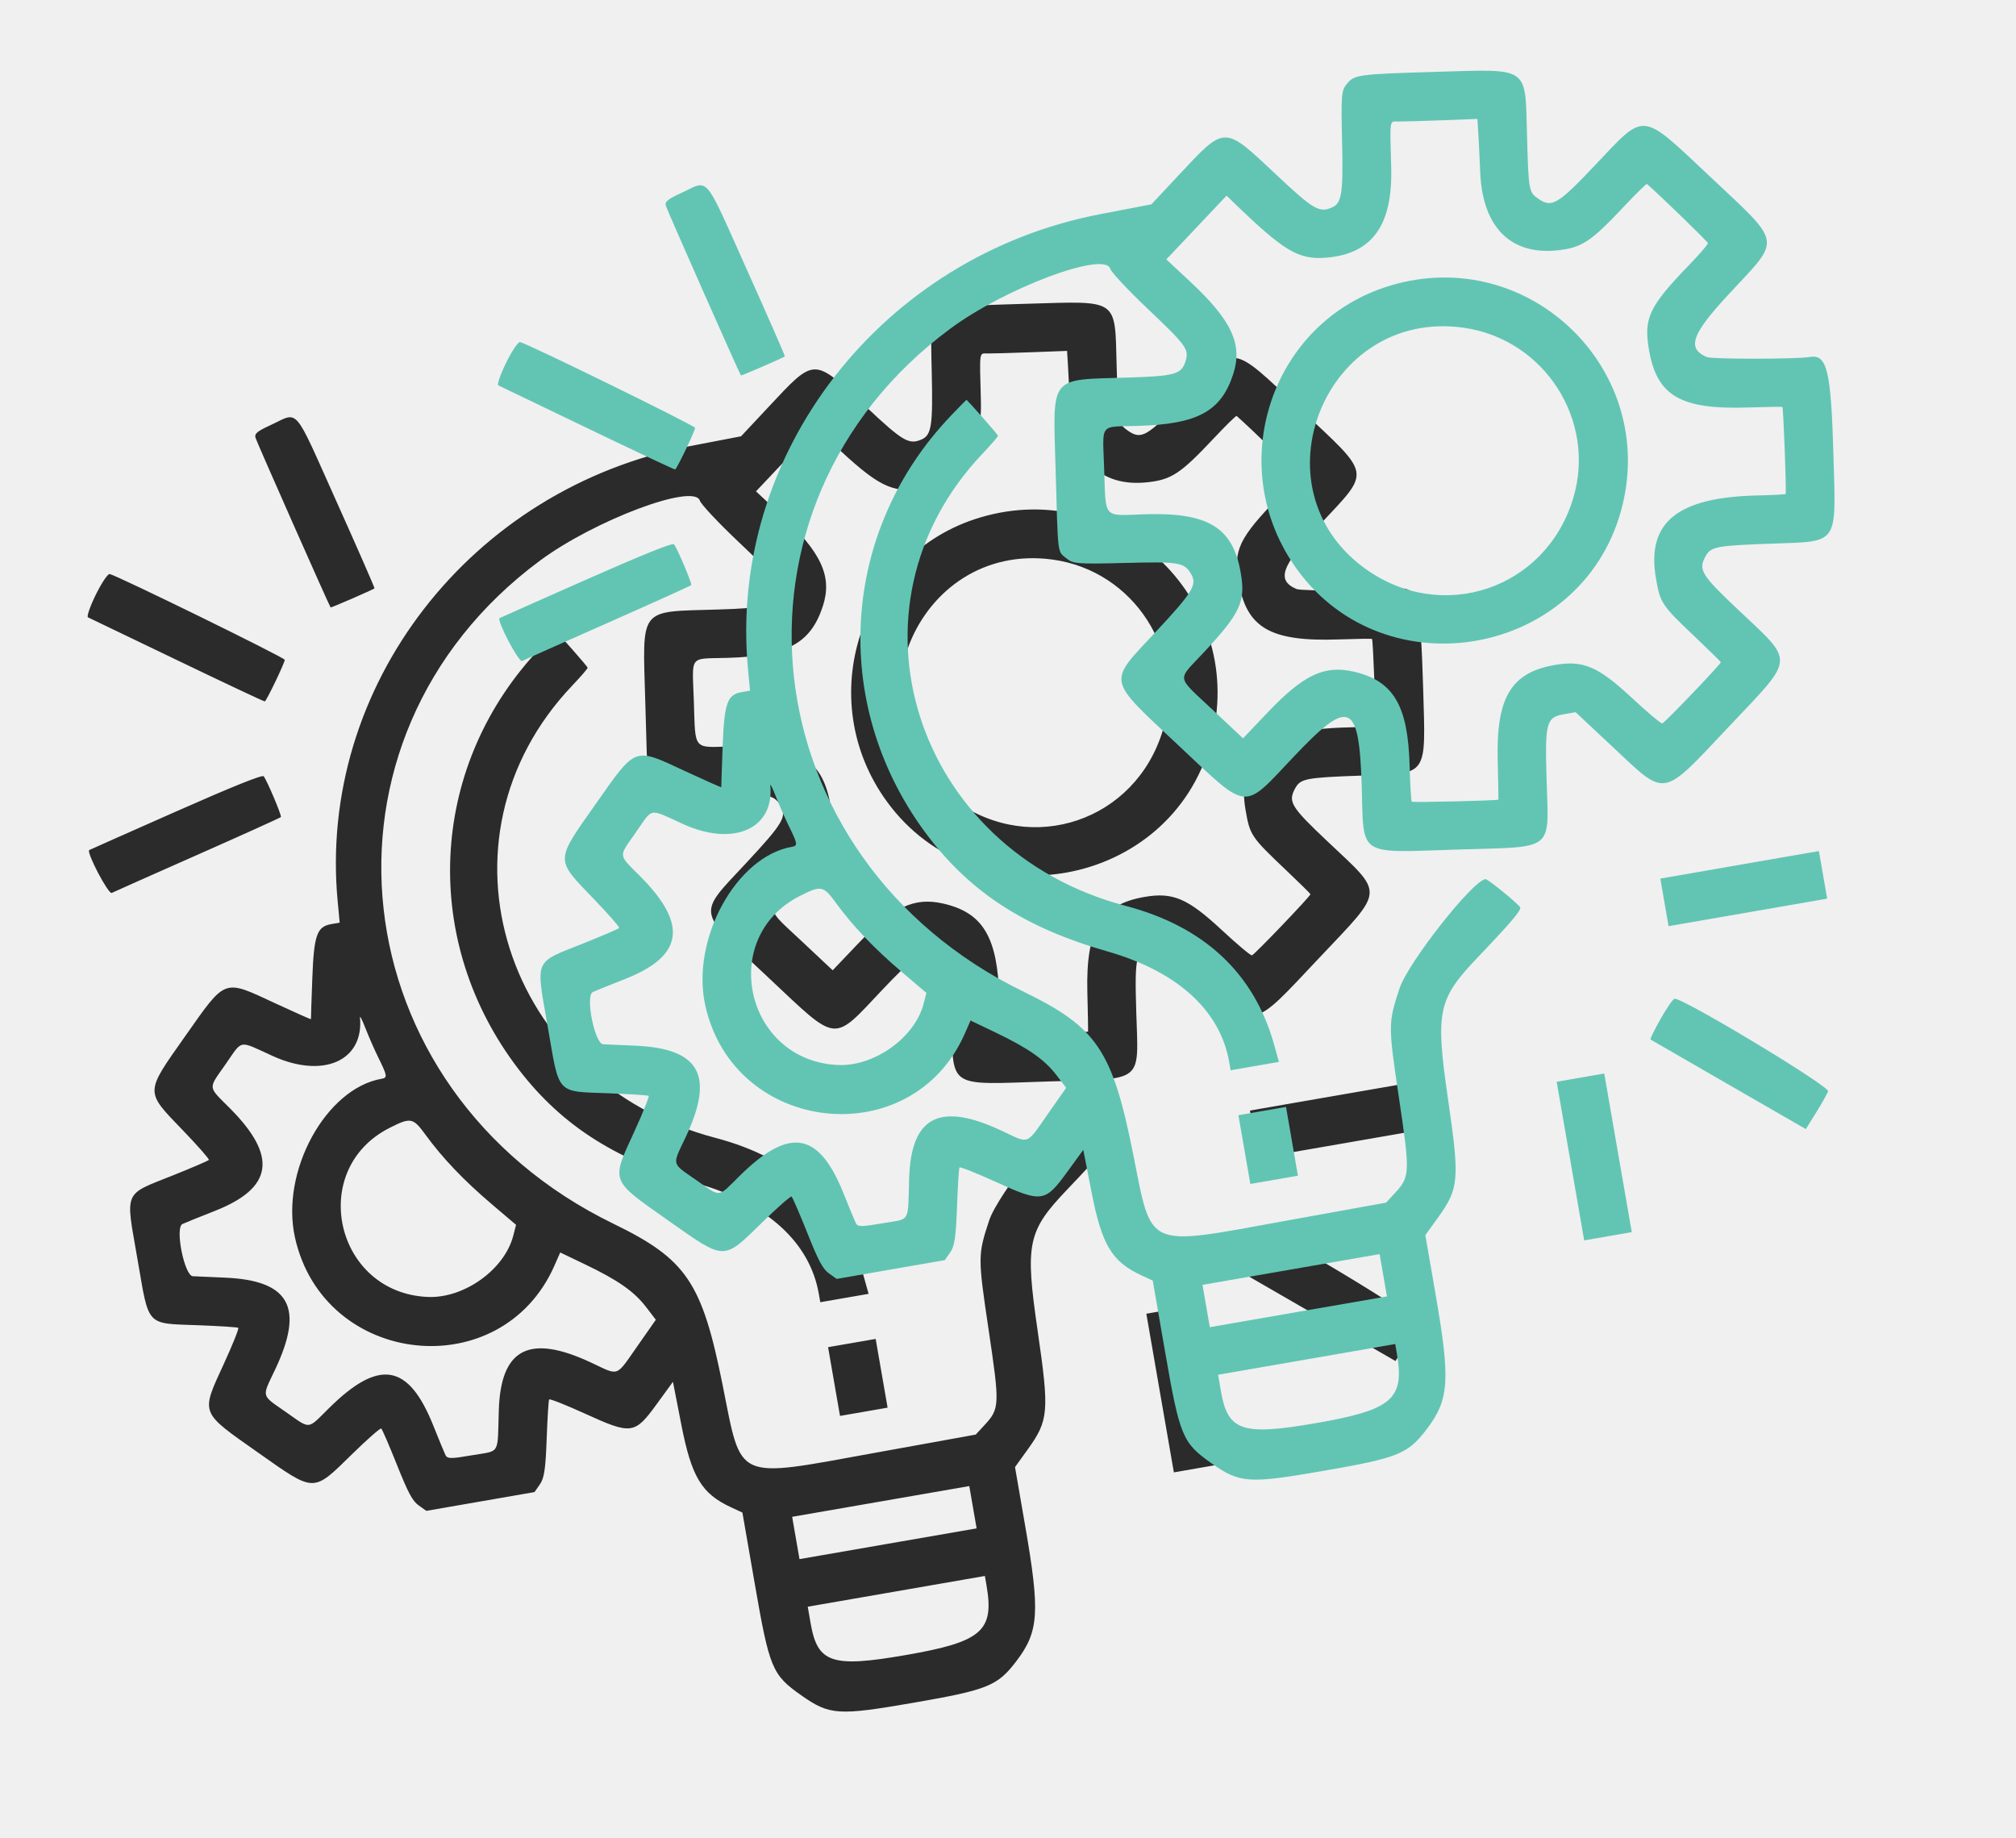
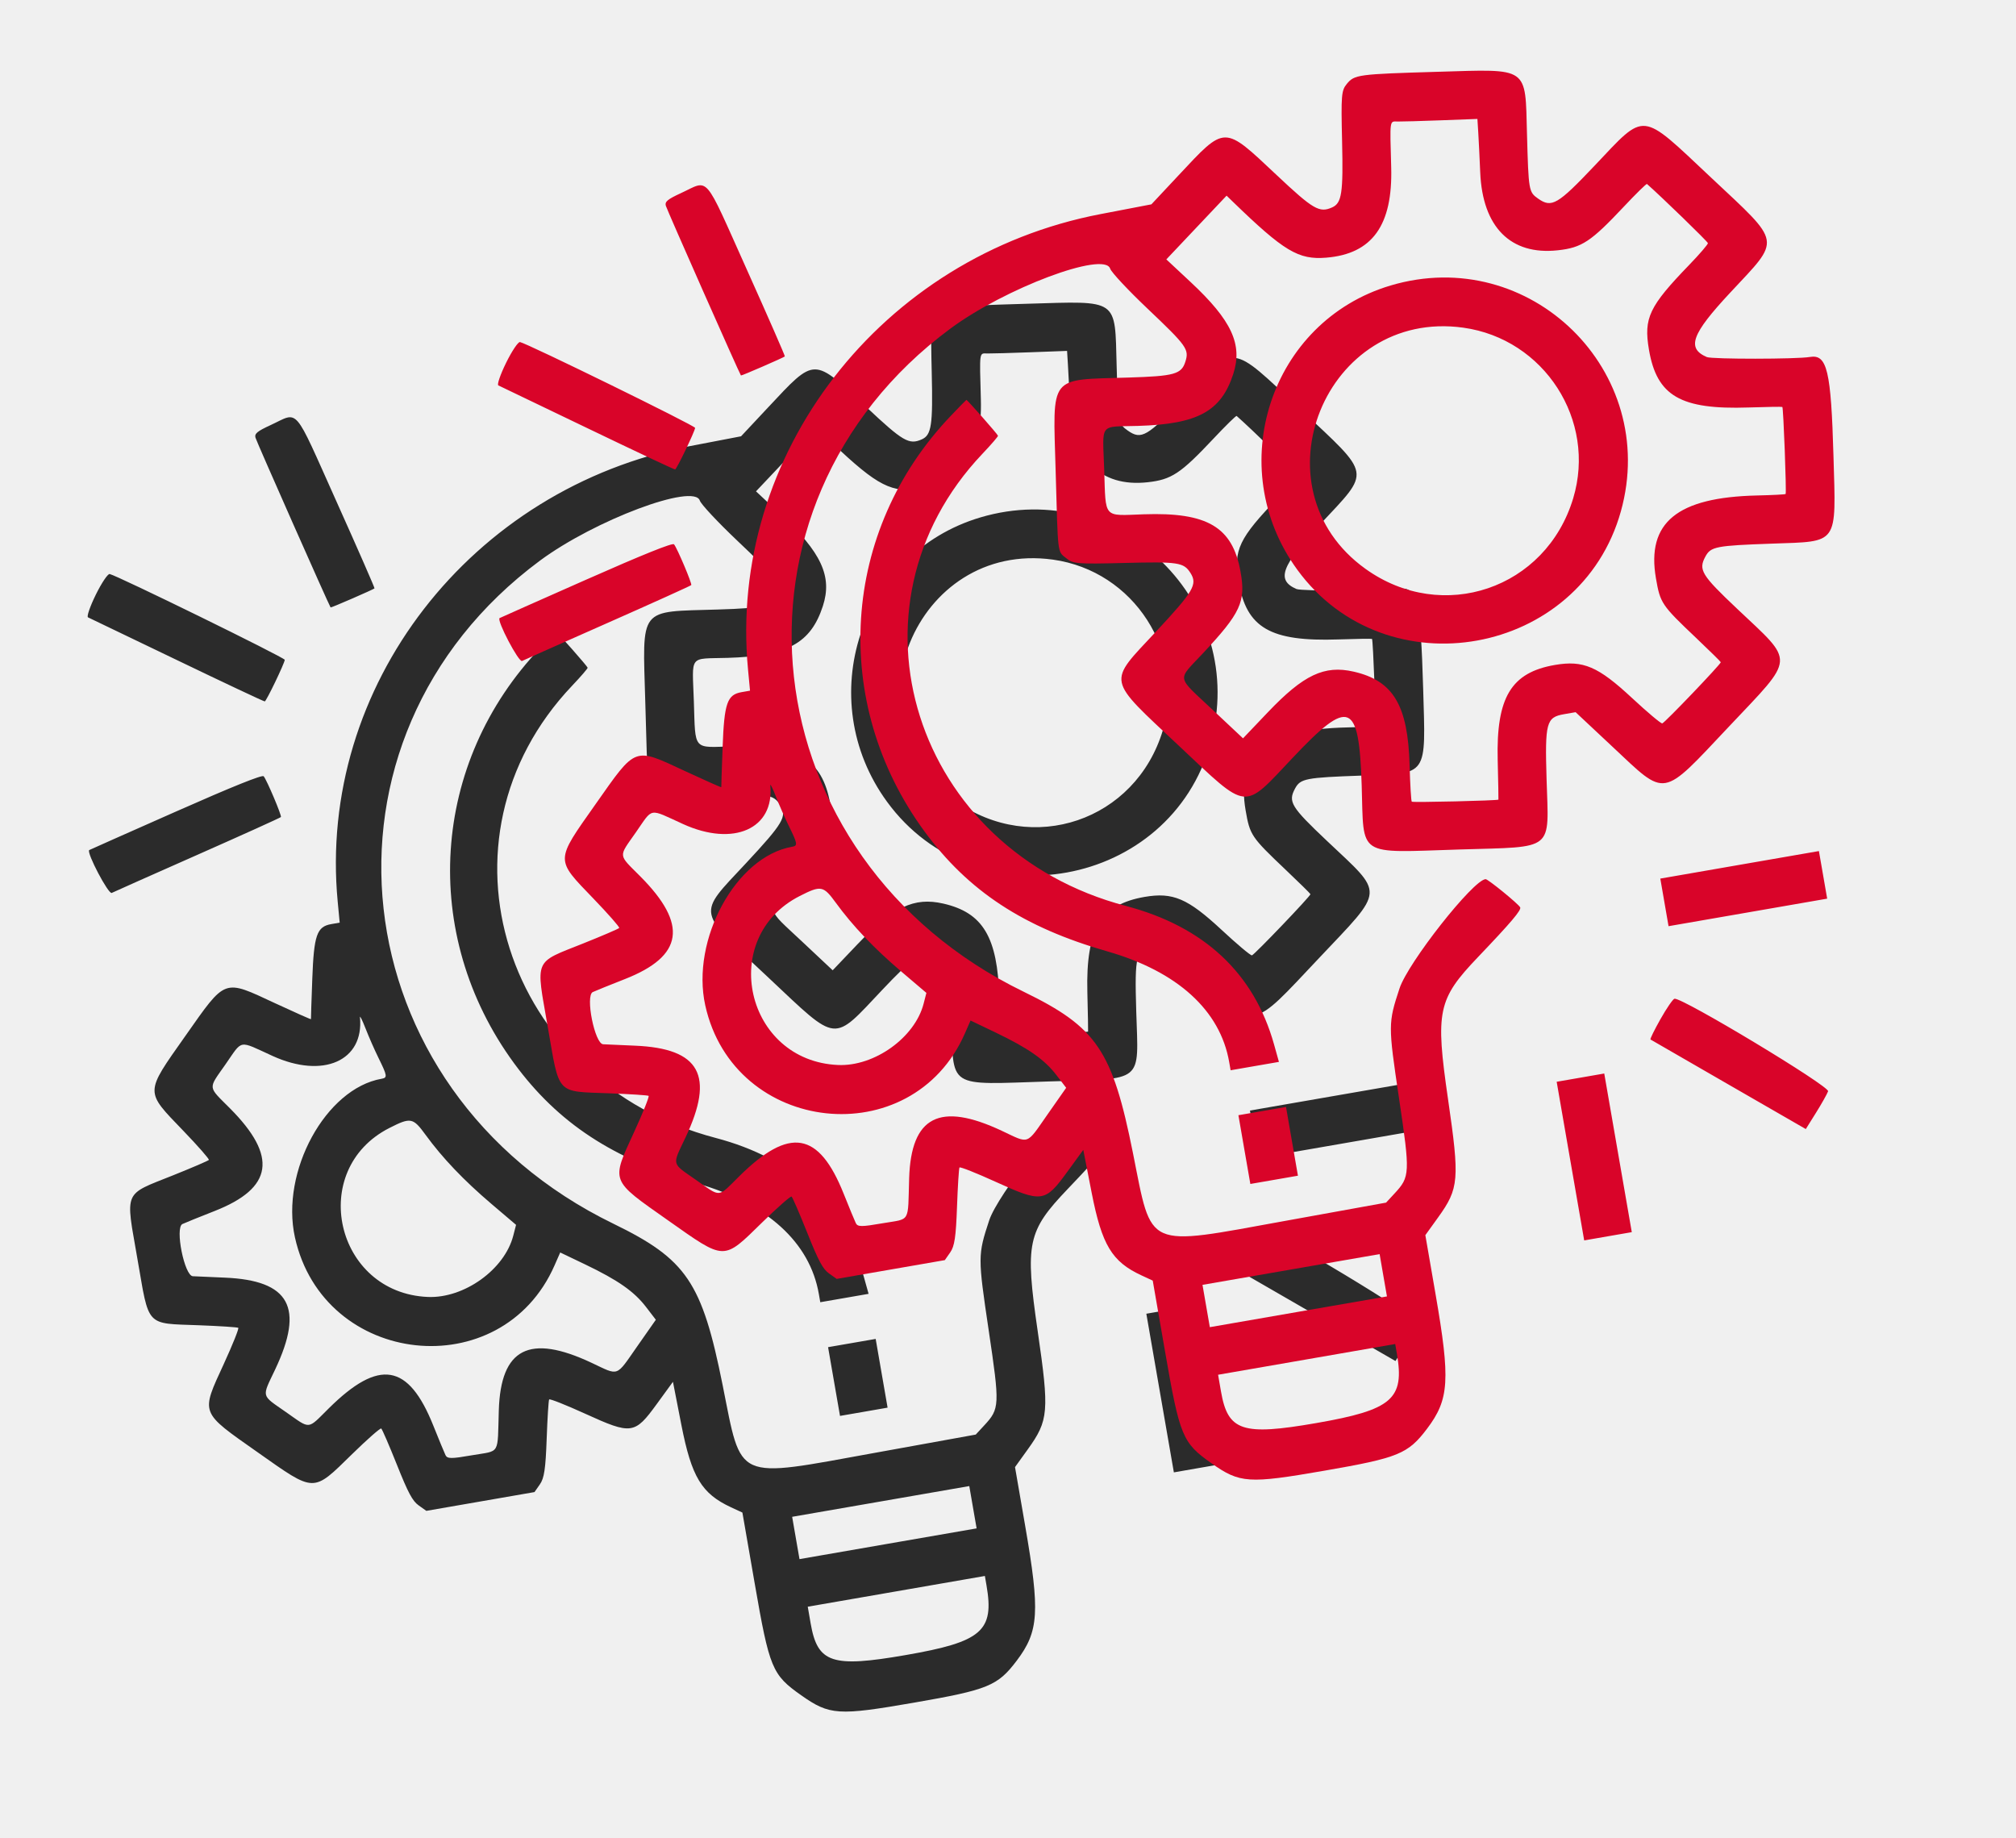
<svg xmlns="http://www.w3.org/2000/svg" width="113" height="103" viewBox="0 0 113 103" fill="none">
  <g clip-path="url(#clip0_4_3)">
    <path fill-rule="evenodd" clip-rule="evenodd" d="M15.164 23.826C14.415 24.171 14.259 24.302 14.32 24.53C14.378 24.747 18.443 33.93 18.531 34.044C18.553 34.073 20.933 33.038 20.992 32.975C21.012 32.953 20.052 30.76 18.858 28.102C16.401 22.632 16.787 23.079 15.164 23.826ZM52.489 17.705C52.186 18.074 52.165 18.33 52.226 20.918C52.294 23.825 52.211 24.382 51.668 24.624C50.955 24.943 50.612 24.743 48.557 22.811C45.564 19.997 45.71 19.996 43.046 22.841L41.538 24.452L38.688 24.999C26.382 27.359 17.781 38.474 18.929 50.534L19.04 51.709L18.57 51.791C17.759 51.931 17.595 52.404 17.504 54.863C17.459 56.08 17.425 57.095 17.43 57.119C17.434 57.143 16.527 56.74 15.415 56.224C12.501 54.869 12.683 54.803 10.387 58.063C8.104 61.304 8.108 61.122 10.274 63.374C11.095 64.227 11.74 64.962 11.707 65.008C11.675 65.054 10.764 65.445 9.683 65.878C6.894 66.993 7.029 66.674 7.701 70.543C8.372 74.413 8.137 74.159 11.147 74.274C12.313 74.318 13.306 74.383 13.355 74.418C13.404 74.452 13.042 75.357 12.55 76.429C11.248 79.264 11.186 79.102 14.435 81.389C17.683 83.677 17.509 83.674 19.74 81.493C20.583 80.668 21.316 80.024 21.369 80.061C21.421 80.098 21.817 81.013 22.249 82.095C22.874 83.663 23.121 84.125 23.465 84.369L23.897 84.676L26.928 84.15L29.959 83.624L30.262 83.19C30.504 82.844 30.581 82.326 30.642 80.639C30.684 79.475 30.747 78.482 30.781 78.432C30.816 78.382 31.724 78.742 32.798 79.231C35.402 80.417 35.573 80.394 36.819 78.681L37.72 77.443L38.191 79.855C38.764 82.78 39.325 83.711 40.979 84.478L41.613 84.772L42.303 88.747C43.129 93.507 43.277 93.864 44.904 95.009C46.501 96.134 46.97 96.165 51.246 95.423C55.385 94.705 55.921 94.485 56.989 93.072C58.232 91.426 58.3 90.349 57.464 85.525L56.893 82.224L57.611 81.226C58.779 79.602 58.82 79.113 58.165 74.608C57.448 69.668 57.587 69.005 59.84 66.644C61.708 64.686 62.288 64.001 62.208 63.852C62.099 63.649 60.397 62.262 60.269 62.272C59.564 62.324 55.921 66.95 55.445 68.397C54.806 70.338 54.806 70.44 55.417 74.551C56.045 78.778 56.038 78.949 55.164 79.891L54.692 80.401L49.057 81.421C41.114 82.859 41.596 83.073 40.504 77.624C39.348 71.856 38.48 70.576 34.377 68.581C18.984 61.096 16.804 41.396 30.264 31.422C33.328 29.152 38.909 27.058 39.227 28.058C39.291 28.257 40.229 29.262 41.314 30.291C43.532 32.395 43.661 32.577 43.443 33.27C43.221 33.972 42.83 34.081 40.25 34.16C35.744 34.299 36.018 33.95 36.17 39.373C36.305 44.219 36.263 43.873 36.769 44.289C37.145 44.599 37.382 44.618 39.981 44.552C43.055 44.473 43.351 44.518 43.729 45.115C44.132 45.752 43.907 46.134 41.797 48.397C39.058 51.335 38.979 50.947 43.106 54.823C47.013 58.493 46.638 58.456 49.468 55.46C52.637 52.104 53.175 52.32 53.324 57.008C53.453 61.092 52.991 60.789 58.828 60.609C64.192 60.444 63.81 60.753 63.688 56.676C63.592 53.494 63.671 53.2 64.665 53.027L65.315 52.914L67.377 54.846C70.44 57.715 70.084 57.776 73.903 53.729C77.663 49.744 77.631 50.203 74.366 47.116C72.362 45.221 72.189 44.936 72.59 44.193C72.891 43.634 73.175 43.579 76.345 43.467C80.084 43.334 79.913 43.578 79.77 38.584C79.632 33.757 79.414 32.838 78.443 33.007C77.714 33.133 72.961 33.137 72.671 33.012C71.525 32.516 71.811 31.727 73.984 29.398C76.851 26.324 76.918 26.719 72.898 22.944C68.904 19.192 69.276 19.231 66.388 22.277C64.309 24.471 63.974 24.667 63.214 24.132C62.688 23.761 62.678 23.702 62.59 20.511C62.486 16.692 62.745 16.872 57.577 17.024C53.103 17.156 52.921 17.18 52.489 17.705ZM57.784 19.742L59.811 19.666L59.858 20.427C59.885 20.846 59.934 21.854 59.969 22.668C60.1 25.733 61.675 27.314 64.315 27.029C65.663 26.883 66.173 26.546 68.021 24.58C68.702 23.855 69.285 23.284 69.316 23.312C70.13 24.027 72.72 26.541 72.731 26.627C72.739 26.692 72.268 27.24 71.684 27.845C69.434 30.174 69.126 30.82 69.425 32.59C69.866 35.195 71.196 35.967 75.021 35.837C76.022 35.803 76.87 35.79 76.903 35.808C76.963 35.841 77.142 40.594 77.087 40.686C77.072 40.712 76.353 40.749 75.491 40.769C71.006 40.87 69.278 42.287 69.819 45.417C70.06 46.808 70.13 46.912 72.066 48.749C72.823 49.468 73.448 50.082 73.453 50.114C73.47 50.209 70.315 53.506 70.173 53.543C70.101 53.561 69.338 52.92 68.476 52.118C66.574 50.35 65.745 49.994 64.156 50.267C61.701 50.689 60.861 52.085 60.948 55.598C60.978 56.8 60.996 57.798 60.989 57.815C60.963 57.871 56.2 57.984 56.132 57.93C56.096 57.901 56.041 56.989 56.011 55.902C55.918 52.523 55.097 51.148 52.87 50.641C51.231 50.267 50.065 50.82 48.068 52.916L46.673 54.38L44.968 52.779C42.911 50.846 42.969 51.173 44.407 49.636C46.551 47.345 46.837 46.725 46.532 45.031C46.083 42.533 44.673 41.7 41.108 41.824C38.805 41.904 38.986 42.109 38.892 39.323C38.803 36.643 38.576 36.937 40.785 36.87C44.134 36.77 45.442 36.059 46.123 33.967C46.665 32.306 46.041 30.959 43.731 28.803L42.375 27.538L44.063 25.752L45.752 23.966L46.092 24.295C48.974 27.087 49.777 27.568 51.337 27.441C53.916 27.23 55.069 25.63 54.979 22.382C54.903 19.641 54.88 19.802 55.346 19.811C55.572 19.815 56.669 19.784 57.784 19.742ZM5.368 33.333C5.044 33.993 4.848 34.563 4.934 34.6C5.02 34.638 7.265 35.716 9.924 36.997C12.584 38.277 14.796 39.319 14.841 39.311C14.93 39.295 15.943 37.189 15.962 36.98C15.973 36.863 6.565 32.254 6.147 32.171C6.043 32.151 5.692 32.673 5.368 33.333ZM54.947 29C48.2 31.007 45.519 39.181 49.72 44.935C54.696 51.752 65.589 49.78 67.854 41.653C70.04 33.808 62.763 26.674 54.947 29ZM30.302 36.297C24.138 42.745 23.524 52.373 28.816 59.592C31.273 62.943 34.374 64.978 39.069 66.321C42.993 67.443 45.395 69.625 45.898 72.523L45.978 72.983L47.332 72.748L48.686 72.513L48.411 71.531C47.291 67.541 44.491 64.926 40.106 63.773C28.218 60.648 23.901 47.031 32.071 38.428C32.556 37.918 32.946 37.465 32.939 37.422C32.925 37.341 31.214 35.4 31.167 35.412C31.153 35.416 30.763 35.814 30.302 36.297ZM59.022 31.365C63.561 31.997 66.496 36.555 65.18 40.927C63.653 46.003 57.857 47.974 53.543 44.885C47.205 40.347 51.283 30.285 59.022 31.365ZM9.841 45.493C7.19 46.665 5.012 47.632 5 47.643C4.842 47.786 6.078 50.136 6.263 50.044C6.388 49.982 8.562 49.014 11.094 47.895C13.627 46.775 15.72 45.828 15.746 45.791C15.801 45.714 14.96 43.725 14.78 43.506C14.7 43.41 13.058 44.07 9.841 45.493ZM21.216 59.292C21.71 60.295 21.726 60.401 21.391 60.459C18.259 61.003 15.714 65.659 16.532 69.35C18.141 76.609 28.117 77.684 31.083 70.919L31.401 70.195L32.802 70.866C34.638 71.746 35.544 72.379 36.213 73.252L36.761 73.966L35.724 75.447C34.497 77.199 34.727 77.115 33.155 76.377C29.672 74.74 28.067 75.563 27.959 79.04C27.88 81.593 28.063 81.282 26.472 81.558C25.284 81.764 25.074 81.763 24.97 81.551C24.904 81.416 24.598 80.672 24.288 79.899C22.892 76.411 21.252 76.138 18.433 78.927C17.204 80.142 17.434 80.122 16.026 79.139C14.615 78.153 14.666 78.351 15.422 76.754C17.07 73.273 16.238 71.758 12.593 71.605C11.803 71.572 11 71.536 10.809 71.526C10.335 71.502 9.797 68.805 10.225 68.601C10.361 68.536 11.173 68.207 12.03 67.871C15.307 66.584 15.573 64.813 12.893 62.12C11.629 60.85 11.651 61.066 12.638 59.654C13.627 58.238 13.327 58.292 15.281 59.182C18.114 60.472 20.41 59.455 20.177 57.015C20.165 56.887 20.305 57.168 20.489 57.639C20.673 58.111 21 58.855 21.216 59.292ZM23.855 63.603C24.802 64.902 25.996 66.154 27.54 67.468L28.926 68.647L28.77 69.252C28.282 71.15 26.014 72.775 23.978 72.688C18.79 72.466 17.221 65.56 21.825 63.218C23.023 62.609 23.148 62.633 23.855 63.603ZM70.294 63.574L70.525 64.908L74.971 64.137L79.416 63.365L79.185 62.032L78.953 60.698L74.508 61.469L70.063 62.241L70.294 63.574ZM70.076 70.11C69.732 70.719 69.478 71.236 69.512 71.258C69.546 71.28 71.519 72.419 73.896 73.788L78.218 76.278L78.793 75.359C79.108 74.854 79.412 74.314 79.467 74.16C79.566 73.884 71.283 68.894 70.858 68.974C70.772 68.99 70.42 69.501 70.076 70.11ZM46.749 77.429L47.084 79.355L48.417 79.124L49.751 78.892L49.417 76.966L49.083 75.04L47.749 75.271L46.415 75.502L46.749 77.429ZM65.025 78.073L65.797 82.519L67.13 82.287L68.464 82.056L67.692 77.611L66.921 73.165L65.588 73.397L64.254 73.628L65.025 78.073ZM54.535 84.473L54.741 85.658L49.777 86.519L44.813 87.381L44.607 86.195L44.402 85.01L49.366 84.149L54.33 83.287L54.535 84.473ZM55.295 88.853C55.739 91.412 55.04 92.016 50.767 92.758C46.633 93.476 45.824 93.207 45.439 90.989L45.276 90.048L50.24 89.187L55.204 88.325L55.295 88.853Z" fill="#2B2B2B" />
  </g>
  <g clip-path="url(#clip1_4_3)">
-     <path fill-rule="evenodd" clip-rule="evenodd" d="M38.163 10.826C37.415 11.171 37.259 11.302 37.32 11.53C37.378 11.747 41.443 20.93 41.531 21.044C41.553 21.073 43.933 20.038 43.992 19.975C44.012 19.953 43.052 17.76 41.858 15.102C39.401 9.632 39.787 10.079 38.163 10.826ZM75.489 4.705C75.186 5.074 75.165 5.33 75.226 7.918C75.294 10.825 75.21 11.382 74.668 11.624C73.955 11.943 73.612 11.743 71.558 9.811C68.564 6.997 68.71 6.996 66.046 9.841L64.538 11.452L61.688 11.999C49.382 14.359 40.781 25.474 41.929 37.534L42.04 38.709L41.57 38.791C40.759 38.931 40.595 39.404 40.504 41.863C40.459 43.08 40.425 44.095 40.43 44.119C40.434 44.143 39.527 43.74 38.415 43.224C35.501 41.869 35.683 41.803 33.387 45.063C31.104 48.304 31.108 48.122 33.274 50.374C34.095 51.227 34.74 51.962 34.707 52.008C34.675 52.054 33.764 52.446 32.683 52.878C29.894 53.992 30.029 53.674 30.701 57.543C31.372 61.413 31.137 61.159 34.147 61.274C35.313 61.318 36.306 61.383 36.355 61.417C36.404 61.452 36.042 62.357 35.55 63.429C34.248 66.264 34.186 66.102 37.435 68.389C40.683 70.677 40.509 70.674 42.74 68.493C43.583 67.668 44.316 67.024 44.369 67.061C44.421 67.098 44.817 68.013 45.249 69.095C45.874 70.663 46.121 71.125 46.465 71.369L46.897 71.676L49.928 71.15L52.959 70.624L53.262 70.19C53.504 69.844 53.581 69.326 53.642 67.639C53.684 66.475 53.746 65.482 53.781 65.432C53.816 65.382 54.724 65.742 55.798 66.231C58.402 67.417 58.573 67.394 59.819 65.681L60.72 64.443L61.191 66.855C61.764 69.78 62.325 70.711 63.979 71.478L64.613 71.772L65.303 75.747C66.129 80.507 66.277 80.864 67.904 82.009C69.501 83.134 69.97 83.165 74.246 82.423C78.385 81.705 78.921 81.485 79.989 80.072C81.232 78.426 81.3 77.349 80.464 72.525L79.893 69.224L80.611 68.226C81.779 66.602 81.82 66.113 81.165 61.608C80.448 56.668 80.587 56.005 82.84 53.644C84.708 51.686 85.288 51.001 85.208 50.852C85.099 50.649 83.397 49.262 83.269 49.272C82.564 49.324 78.921 53.95 78.445 55.397C77.806 57.338 77.805 57.44 78.417 61.551C79.046 65.778 79.037 65.949 78.164 66.891L77.692 67.401L72.057 68.421C64.114 69.859 64.596 70.073 63.504 64.624C62.348 58.856 61.48 57.576 57.377 55.581C41.984 48.096 39.804 28.396 53.264 18.422C56.328 16.152 61.909 14.057 62.227 15.058C62.291 15.257 63.229 16.262 64.314 17.291C66.531 19.395 66.661 19.577 66.442 20.27C66.221 20.972 65.83 21.081 63.25 21.16C58.744 21.299 59.018 20.95 59.17 26.373C59.305 31.219 59.263 30.873 59.769 31.289C60.145 31.599 60.382 31.618 62.981 31.552C66.055 31.473 66.351 31.518 66.729 32.115C67.132 32.752 66.907 33.134 64.797 35.397C62.058 38.335 61.979 37.947 66.106 41.823C70.013 45.493 69.638 45.456 72.468 42.46C75.637 39.104 76.175 39.32 76.324 44.008C76.454 48.092 75.991 47.789 81.828 47.609C87.192 47.444 86.81 47.753 86.688 43.676C86.592 40.494 86.671 40.2 87.665 40.027L88.315 39.914L90.377 41.846C93.44 44.715 93.084 44.776 96.903 40.729C100.663 36.744 100.631 37.203 97.366 34.116C95.362 32.221 95.189 31.936 95.59 31.193C95.891 30.634 96.175 30.579 99.345 30.467C103.084 30.334 102.913 30.578 102.77 25.584C102.632 20.757 102.414 19.838 101.443 20.007C100.714 20.133 95.961 20.137 95.671 20.012C94.525 19.516 94.811 18.727 96.984 16.398C99.851 13.324 99.918 13.719 95.898 9.943C91.904 6.192 92.276 6.231 89.388 9.277C87.309 11.471 86.974 11.667 86.214 11.132C85.688 10.761 85.678 10.702 85.59 7.511C85.486 3.692 85.745 3.872 80.576 4.024C76.103 4.156 75.921 4.18 75.489 4.705ZM80.784 6.742L82.811 6.666L82.859 7.427C82.885 7.846 82.934 8.854 82.969 9.668C83.1 12.733 84.675 14.314 87.315 14.028C88.663 13.883 89.173 13.546 91.021 11.58C91.702 10.855 92.285 10.284 92.316 10.312C93.13 11.027 95.72 13.541 95.731 13.627C95.739 13.692 95.268 14.24 94.684 14.845C92.434 17.174 92.126 17.82 92.425 19.59C92.866 22.195 94.196 22.967 98.021 22.837C99.022 22.803 99.87 22.79 99.903 22.808C99.963 22.841 100.142 27.594 100.087 27.686C100.072 27.712 99.353 27.749 98.491 27.769C94.006 27.87 92.278 29.287 92.819 32.417C93.06 33.808 93.13 33.912 95.066 35.749C95.823 36.468 96.448 37.082 96.453 37.114C96.47 37.209 93.315 40.506 93.173 40.543C93.101 40.561 92.338 39.92 91.476 39.118C89.574 37.35 88.745 36.994 87.156 37.267C84.701 37.689 83.861 39.085 83.948 42.598C83.978 43.8 83.996 44.798 83.989 44.815C83.963 44.871 79.2 44.984 79.132 44.93C79.096 44.901 79.041 43.989 79.011 42.902C78.918 39.523 78.097 38.148 75.87 37.641C74.231 37.267 73.065 37.82 71.068 39.916L69.673 41.38L67.968 39.779C65.911 37.846 65.969 38.173 67.407 36.636C69.551 34.345 69.838 33.725 69.532 32.031C69.083 29.533 67.673 28.7 64.108 28.824C61.805 28.904 61.986 29.109 61.892 26.323C61.803 23.643 61.576 23.937 63.785 23.87C67.134 23.77 68.442 23.058 69.124 20.967C69.665 19.306 69.041 17.959 66.731 15.803L65.375 14.538L67.063 12.752L68.752 10.966L69.092 11.295C71.974 14.087 72.777 14.568 74.337 14.441C76.916 14.23 78.069 12.63 77.979 9.382C77.903 6.641 77.88 6.803 78.346 6.811C78.572 6.815 79.669 6.784 80.784 6.742ZM28.368 20.333C28.044 20.993 27.848 21.563 27.934 21.6C28.02 21.638 30.265 22.716 32.924 23.997C35.584 25.277 37.796 26.319 37.842 26.311C37.93 26.296 38.943 24.189 38.962 23.98C38.973 23.863 29.565 19.253 29.147 19.171C29.043 19.151 28.692 19.674 28.368 20.333ZM77.947 16C71.2 18.007 68.519 26.181 72.72 31.936C77.696 38.752 88.589 36.78 90.854 28.653C93.04 20.808 85.763 13.674 77.947 16ZM53.302 23.297C47.138 29.745 46.524 39.373 51.816 46.592C54.273 49.943 57.374 51.978 62.069 53.321C65.993 54.443 68.395 56.625 68.898 59.523L68.978 59.983L70.332 59.748L71.686 59.514L71.411 58.531C70.291 54.541 67.491 51.926 63.106 50.773C51.218 47.648 46.901 34.031 55.071 25.428C55.556 24.918 55.946 24.465 55.939 24.422C55.925 24.341 54.214 22.4 54.167 22.412C54.153 22.416 53.763 22.814 53.302 23.297ZM82.022 18.365C86.561 18.997 89.496 23.555 88.18 27.927C86.653 33.003 80.857 34.974 76.543 31.885C70.205 27.347 74.283 17.285 82.022 18.365ZM32.841 32.493C30.19 33.665 28.012 34.632 28 34.643C27.842 34.786 29.078 37.136 29.263 37.044C29.388 36.982 31.562 36.014 34.094 34.895C36.627 33.775 38.72 32.828 38.746 32.791C38.801 32.714 37.96 30.725 37.78 30.506C37.7 30.41 36.058 31.07 32.841 32.493ZM44.216 46.292C44.71 47.295 44.726 47.401 44.391 47.459C41.258 48.003 38.714 52.659 39.532 56.35C41.141 63.608 51.117 64.684 54.083 57.919L54.401 57.195L55.802 57.866C57.638 58.746 58.544 59.38 59.213 60.252L59.761 60.966L58.724 62.447C57.497 64.199 57.727 64.115 56.155 63.377C52.672 61.74 51.067 62.563 50.959 66.04C50.88 68.593 51.063 68.282 49.472 68.558C48.283 68.764 48.074 68.763 47.97 68.551C47.904 68.416 47.597 67.672 47.288 66.899C45.892 63.411 44.252 63.138 41.433 65.927C40.205 67.142 40.434 67.122 39.026 66.139C37.615 65.153 37.666 65.351 38.422 63.754C40.069 60.273 39.238 58.758 35.593 58.605C34.803 58.572 34 58.536 33.809 58.526C33.335 58.502 32.797 55.805 33.225 55.601C33.361 55.536 34.173 55.208 35.03 54.871C38.307 53.584 38.573 51.813 35.893 49.12C34.629 47.85 34.651 48.066 35.638 46.654C36.627 45.238 36.327 45.292 38.282 46.182C41.114 47.472 43.41 46.455 43.177 44.015C43.165 43.887 43.306 44.168 43.489 44.639C43.673 45.111 44 45.855 44.216 46.292ZM46.855 50.603C47.802 51.902 48.996 53.154 50.54 54.468L51.926 55.647L51.77 56.252C51.282 58.15 49.014 59.775 46.978 59.688C41.79 59.466 40.221 52.56 44.825 50.218C46.023 49.609 46.148 49.633 46.855 50.603ZM93.294 50.574L93.525 51.908L97.971 51.137L102.416 50.365L102.185 49.032L101.953 47.698L97.508 48.469L93.063 49.241L93.294 50.574ZM93.076 57.11C92.732 57.719 92.478 58.236 92.512 58.258C92.546 58.28 94.519 59.419 96.896 60.788L101.218 63.278L101.793 62.359C102.108 61.854 102.412 61.314 102.467 61.16C102.566 60.884 94.283 55.894 93.858 55.974C93.772 55.989 93.42 56.501 93.076 57.11ZM69.749 64.429L70.084 66.355L71.417 66.124L72.751 65.892L72.417 63.966L72.083 62.039L70.749 62.271L69.415 62.502L69.749 64.429ZM88.025 65.073L88.797 69.519L90.13 69.287L91.464 69.056L90.692 64.611L89.921 60.165L88.588 60.397L87.254 60.628L88.025 65.073ZM77.535 71.473L77.741 72.658L72.777 73.519L67.813 74.381L67.607 73.195L67.402 72.01L72.366 71.149L77.33 70.287L77.535 71.473ZM78.295 75.853C78.74 78.412 78.04 79.016 73.767 79.758C69.633 80.476 68.824 80.207 68.439 77.989L68.276 77.048L73.24 76.187L78.204 75.325L78.295 75.853Z" fill="#62C5B3" />
+     <path fill-rule="evenodd" clip-rule="evenodd" d="M38.163 10.826C37.415 11.171 37.259 11.302 37.32 11.53C37.378 11.747 41.443 20.93 41.531 21.044C41.553 21.073 43.933 20.038 43.992 19.975C44.012 19.953 43.052 17.76 41.858 15.102C39.401 9.632 39.787 10.079 38.163 10.826ZM75.489 4.705C75.186 5.074 75.165 5.33 75.226 7.918C75.294 10.825 75.21 11.382 74.668 11.624C73.955 11.943 73.612 11.743 71.558 9.811C68.564 6.997 68.71 6.996 66.046 9.841L64.538 11.452L61.688 11.999C49.382 14.359 40.781 25.474 41.929 37.534L42.04 38.709L41.57 38.791C40.759 38.931 40.595 39.404 40.504 41.863C40.459 43.08 40.425 44.095 40.43 44.119C40.434 44.143 39.527 43.74 38.415 43.224C35.501 41.869 35.683 41.803 33.387 45.063C31.104 48.304 31.108 48.122 33.274 50.374C34.095 51.227 34.74 51.962 34.707 52.008C34.675 52.054 33.764 52.446 32.683 52.878C29.894 53.992 30.029 53.674 30.701 57.543C31.372 61.413 31.137 61.159 34.147 61.274C35.313 61.318 36.306 61.383 36.355 61.417C36.404 61.452 36.042 62.357 35.55 63.429C34.248 66.264 34.186 66.102 37.435 68.389C40.683 70.677 40.509 70.674 42.74 68.493C43.583 67.668 44.316 67.024 44.369 67.061C44.421 67.098 44.817 68.013 45.249 69.095C45.874 70.663 46.121 71.125 46.465 71.369L46.897 71.676L49.928 71.15L52.959 70.624L53.262 70.19C53.504 69.844 53.581 69.326 53.642 67.639C53.684 66.475 53.746 65.482 53.781 65.432C53.816 65.382 54.724 65.742 55.798 66.231C58.402 67.417 58.573 67.394 59.819 65.681L60.72 64.443L61.191 66.855C61.764 69.78 62.325 70.711 63.979 71.478L64.613 71.772L65.303 75.747C66.129 80.507 66.277 80.864 67.904 82.009C69.501 83.134 69.97 83.165 74.246 82.423C78.385 81.705 78.921 81.485 79.989 80.072C81.232 78.426 81.3 77.349 80.464 72.525L79.893 69.224L80.611 68.226C81.779 66.602 81.82 66.113 81.165 61.608C80.448 56.668 80.587 56.005 82.84 53.644C84.708 51.686 85.288 51.001 85.208 50.852C85.099 50.649 83.397 49.262 83.269 49.272C82.564 49.324 78.921 53.95 78.445 55.397C77.806 57.338 77.805 57.44 78.417 61.551C79.046 65.778 79.037 65.949 78.164 66.891L77.692 67.401L72.057 68.421C64.114 69.859 64.596 70.073 63.504 64.624C62.348 58.856 61.48 57.576 57.377 55.581C41.984 48.096 39.804 28.396 53.264 18.422C56.328 16.152 61.909 14.057 62.227 15.058C62.291 15.257 63.229 16.262 64.314 17.291C66.531 19.395 66.661 19.577 66.442 20.27C66.221 20.972 65.83 21.081 63.25 21.16C58.744 21.299 59.018 20.95 59.17 26.373C59.305 31.219 59.263 30.873 59.769 31.289C60.145 31.599 60.382 31.618 62.981 31.552C66.055 31.473 66.351 31.518 66.729 32.115C67.132 32.752 66.907 33.134 64.797 35.397C62.058 38.335 61.979 37.947 66.106 41.823C70.013 45.493 69.638 45.456 72.468 42.46C75.637 39.104 76.175 39.32 76.324 44.008C76.454 48.092 75.991 47.789 81.828 47.609C87.192 47.444 86.81 47.753 86.688 43.676C86.592 40.494 86.671 40.2 87.665 40.027L88.315 39.914L90.377 41.846C93.44 44.715 93.084 44.776 96.903 40.729C100.663 36.744 100.631 37.203 97.366 34.116C95.362 32.221 95.189 31.936 95.59 31.193C95.891 30.634 96.175 30.579 99.345 30.467C103.084 30.334 102.913 30.578 102.77 25.584C102.632 20.757 102.414 19.838 101.443 20.007C100.714 20.133 95.961 20.137 95.671 20.012C94.525 19.516 94.811 18.727 96.984 16.398C99.851 13.324 99.918 13.719 95.898 9.943C91.904 6.192 92.276 6.231 89.388 9.277C87.309 11.471 86.974 11.667 86.214 11.132C85.688 10.761 85.678 10.702 85.59 7.511C85.486 3.692 85.745 3.872 80.576 4.024C76.103 4.156 75.921 4.18 75.489 4.705ZM80.784 6.742L82.811 6.666L82.859 7.427C82.885 7.846 82.934 8.854 82.969 9.668C83.1 12.733 84.675 14.314 87.315 14.028C88.663 13.883 89.173 13.546 91.021 11.58C91.702 10.855 92.285 10.284 92.316 10.312C93.13 11.027 95.72 13.541 95.731 13.627C95.739 13.692 95.268 14.24 94.684 14.845C92.434 17.174 92.126 17.82 92.425 19.59C92.866 22.195 94.196 22.967 98.021 22.837C99.022 22.803 99.87 22.79 99.903 22.808C99.963 22.841 100.142 27.594 100.087 27.686C100.072 27.712 99.353 27.749 98.491 27.769C94.006 27.87 92.278 29.287 92.819 32.417C93.06 33.808 93.13 33.912 95.066 35.749C95.823 36.468 96.448 37.082 96.453 37.114C96.47 37.209 93.315 40.506 93.173 40.543C93.101 40.561 92.338 39.92 91.476 39.118C89.574 37.35 88.745 36.994 87.156 37.267C84.701 37.689 83.861 39.085 83.948 42.598C83.978 43.8 83.996 44.798 83.989 44.815C83.963 44.871 79.2 44.984 79.132 44.93C79.096 44.901 79.041 43.989 79.011 42.902C78.918 39.523 78.097 38.148 75.87 37.641C74.231 37.267 73.065 37.82 71.068 39.916L69.673 41.38L67.968 39.779C65.911 37.846 65.969 38.173 67.407 36.636C69.551 34.345 69.838 33.725 69.532 32.031C69.083 29.533 67.673 28.7 64.108 28.824C61.805 28.904 61.986 29.109 61.892 26.323C61.803 23.643 61.576 23.937 63.785 23.87C67.134 23.77 68.442 23.058 69.124 20.967C69.665 19.306 69.041 17.959 66.731 15.803L65.375 14.538L67.063 12.752L68.752 10.966L69.092 11.295C71.974 14.087 72.777 14.568 74.337 14.441C76.916 14.23 78.069 12.63 77.979 9.382C77.903 6.641 77.88 6.803 78.346 6.811C78.572 6.815 79.669 6.784 80.784 6.742ZM28.368 20.333C28.044 20.993 27.848 21.563 27.934 21.6C28.02 21.638 30.265 22.716 32.924 23.997C35.584 25.277 37.796 26.319 37.842 26.311C37.93 26.296 38.943 24.189 38.962 23.98C38.973 23.863 29.565 19.253 29.147 19.171C29.043 19.151 28.692 19.674 28.368 20.333ZM77.947 16C71.2 18.007 68.519 26.181 72.72 31.936C77.696 38.752 88.589 36.78 90.854 28.653C93.04 20.808 85.763 13.674 77.947 16ZM53.302 23.297C47.138 29.745 46.524 39.373 51.816 46.592C54.273 49.943 57.374 51.978 62.069 53.321C65.993 54.443 68.395 56.625 68.898 59.523L68.978 59.983L70.332 59.748L71.686 59.514L71.411 58.531C70.291 54.541 67.491 51.926 63.106 50.773C51.218 47.648 46.901 34.031 55.071 25.428C55.556 24.918 55.946 24.465 55.939 24.422C55.925 24.341 54.214 22.4 54.167 22.412C54.153 22.416 53.763 22.814 53.302 23.297ZM82.022 18.365C86.561 18.997 89.496 23.555 88.18 27.927C86.653 33.003 80.857 34.974 76.543 31.885C70.205 27.347 74.283 17.285 82.022 18.365ZM32.841 32.493C30.19 33.665 28.012 34.632 28 34.643C27.842 34.786 29.078 37.136 29.263 37.044C29.388 36.982 31.562 36.014 34.094 34.895C36.627 33.775 38.72 32.828 38.746 32.791C38.801 32.714 37.96 30.725 37.78 30.506C37.7 30.41 36.058 31.07 32.841 32.493ZM44.216 46.292C44.71 47.295 44.726 47.401 44.391 47.459C41.258 48.003 38.714 52.659 39.532 56.35C41.141 63.608 51.117 64.684 54.083 57.919L54.401 57.195L55.802 57.866C57.638 58.746 58.544 59.38 59.213 60.252L59.761 60.966L58.724 62.447C57.497 64.199 57.727 64.115 56.155 63.377C52.672 61.74 51.067 62.563 50.959 66.04C50.88 68.593 51.063 68.282 49.472 68.558C48.283 68.764 48.074 68.763 47.97 68.551C47.904 68.416 47.597 67.672 47.288 66.899C45.892 63.411 44.252 63.138 41.433 65.927C40.205 67.142 40.434 67.122 39.026 66.139C37.615 65.153 37.666 65.351 38.422 63.754C40.069 60.273 39.238 58.758 35.593 58.605C34.803 58.572 34 58.536 33.809 58.526C33.335 58.502 32.797 55.805 33.225 55.601C33.361 55.536 34.173 55.208 35.03 54.871C38.307 53.584 38.573 51.813 35.893 49.12C34.629 47.85 34.651 48.066 35.638 46.654C36.627 45.238 36.327 45.292 38.282 46.182C41.114 47.472 43.41 46.455 43.177 44.015C43.165 43.887 43.306 44.168 43.489 44.639C43.673 45.111 44 45.855 44.216 46.292ZM46.855 50.603C47.802 51.902 48.996 53.154 50.54 54.468L51.926 55.647L51.77 56.252C51.282 58.15 49.014 59.775 46.978 59.688C41.79 59.466 40.221 52.56 44.825 50.218C46.023 49.609 46.148 49.633 46.855 50.603ZM93.294 50.574L93.525 51.908L97.971 51.137L102.416 50.365L102.185 49.032L101.953 47.698L97.508 48.469L93.063 49.241L93.294 50.574ZM93.076 57.11C92.732 57.719 92.478 58.236 92.512 58.258C92.546 58.28 94.519 59.419 96.896 60.788L101.218 63.278L101.793 62.359C102.108 61.854 102.412 61.314 102.467 61.16C102.566 60.884 94.283 55.894 93.858 55.974C93.772 55.989 93.42 56.501 93.076 57.11ZM69.749 64.429L70.084 66.355L71.417 66.124L72.751 65.892L72.417 63.966L72.083 62.039L70.749 62.271L69.415 62.502L69.749 64.429ZM88.025 65.073L88.797 69.519L90.13 69.287L91.464 69.056L90.692 64.611L89.921 60.165L88.588 60.397L87.254 60.628L88.025 65.073ZM77.535 71.473L77.741 72.658L72.777 73.519L67.813 74.381L67.607 73.195L67.402 72.01L72.366 71.149L77.33 70.287L77.535 71.473ZM78.295 75.853C78.74 78.412 78.04 79.016 73.767 79.758C69.633 80.476 68.824 80.207 68.439 77.989L68.276 77.048L73.24 76.187L78.204 75.325L78.295 75.853Z" fill="#D90429" />
  </g>
  <defs>
    <clipPath id="clip0_4_3">
      <rect width="77" height="77" fill="white" transform="translate(0 26.1643) rotate(-9.84388)" />
    </clipPath>
    <clipPath id="clip1_4_3">
      <rect width="77" height="77" fill="white" transform="translate(23 13.1643) rotate(-9.84388)" />
    </clipPath>
  </defs>
</svg>
